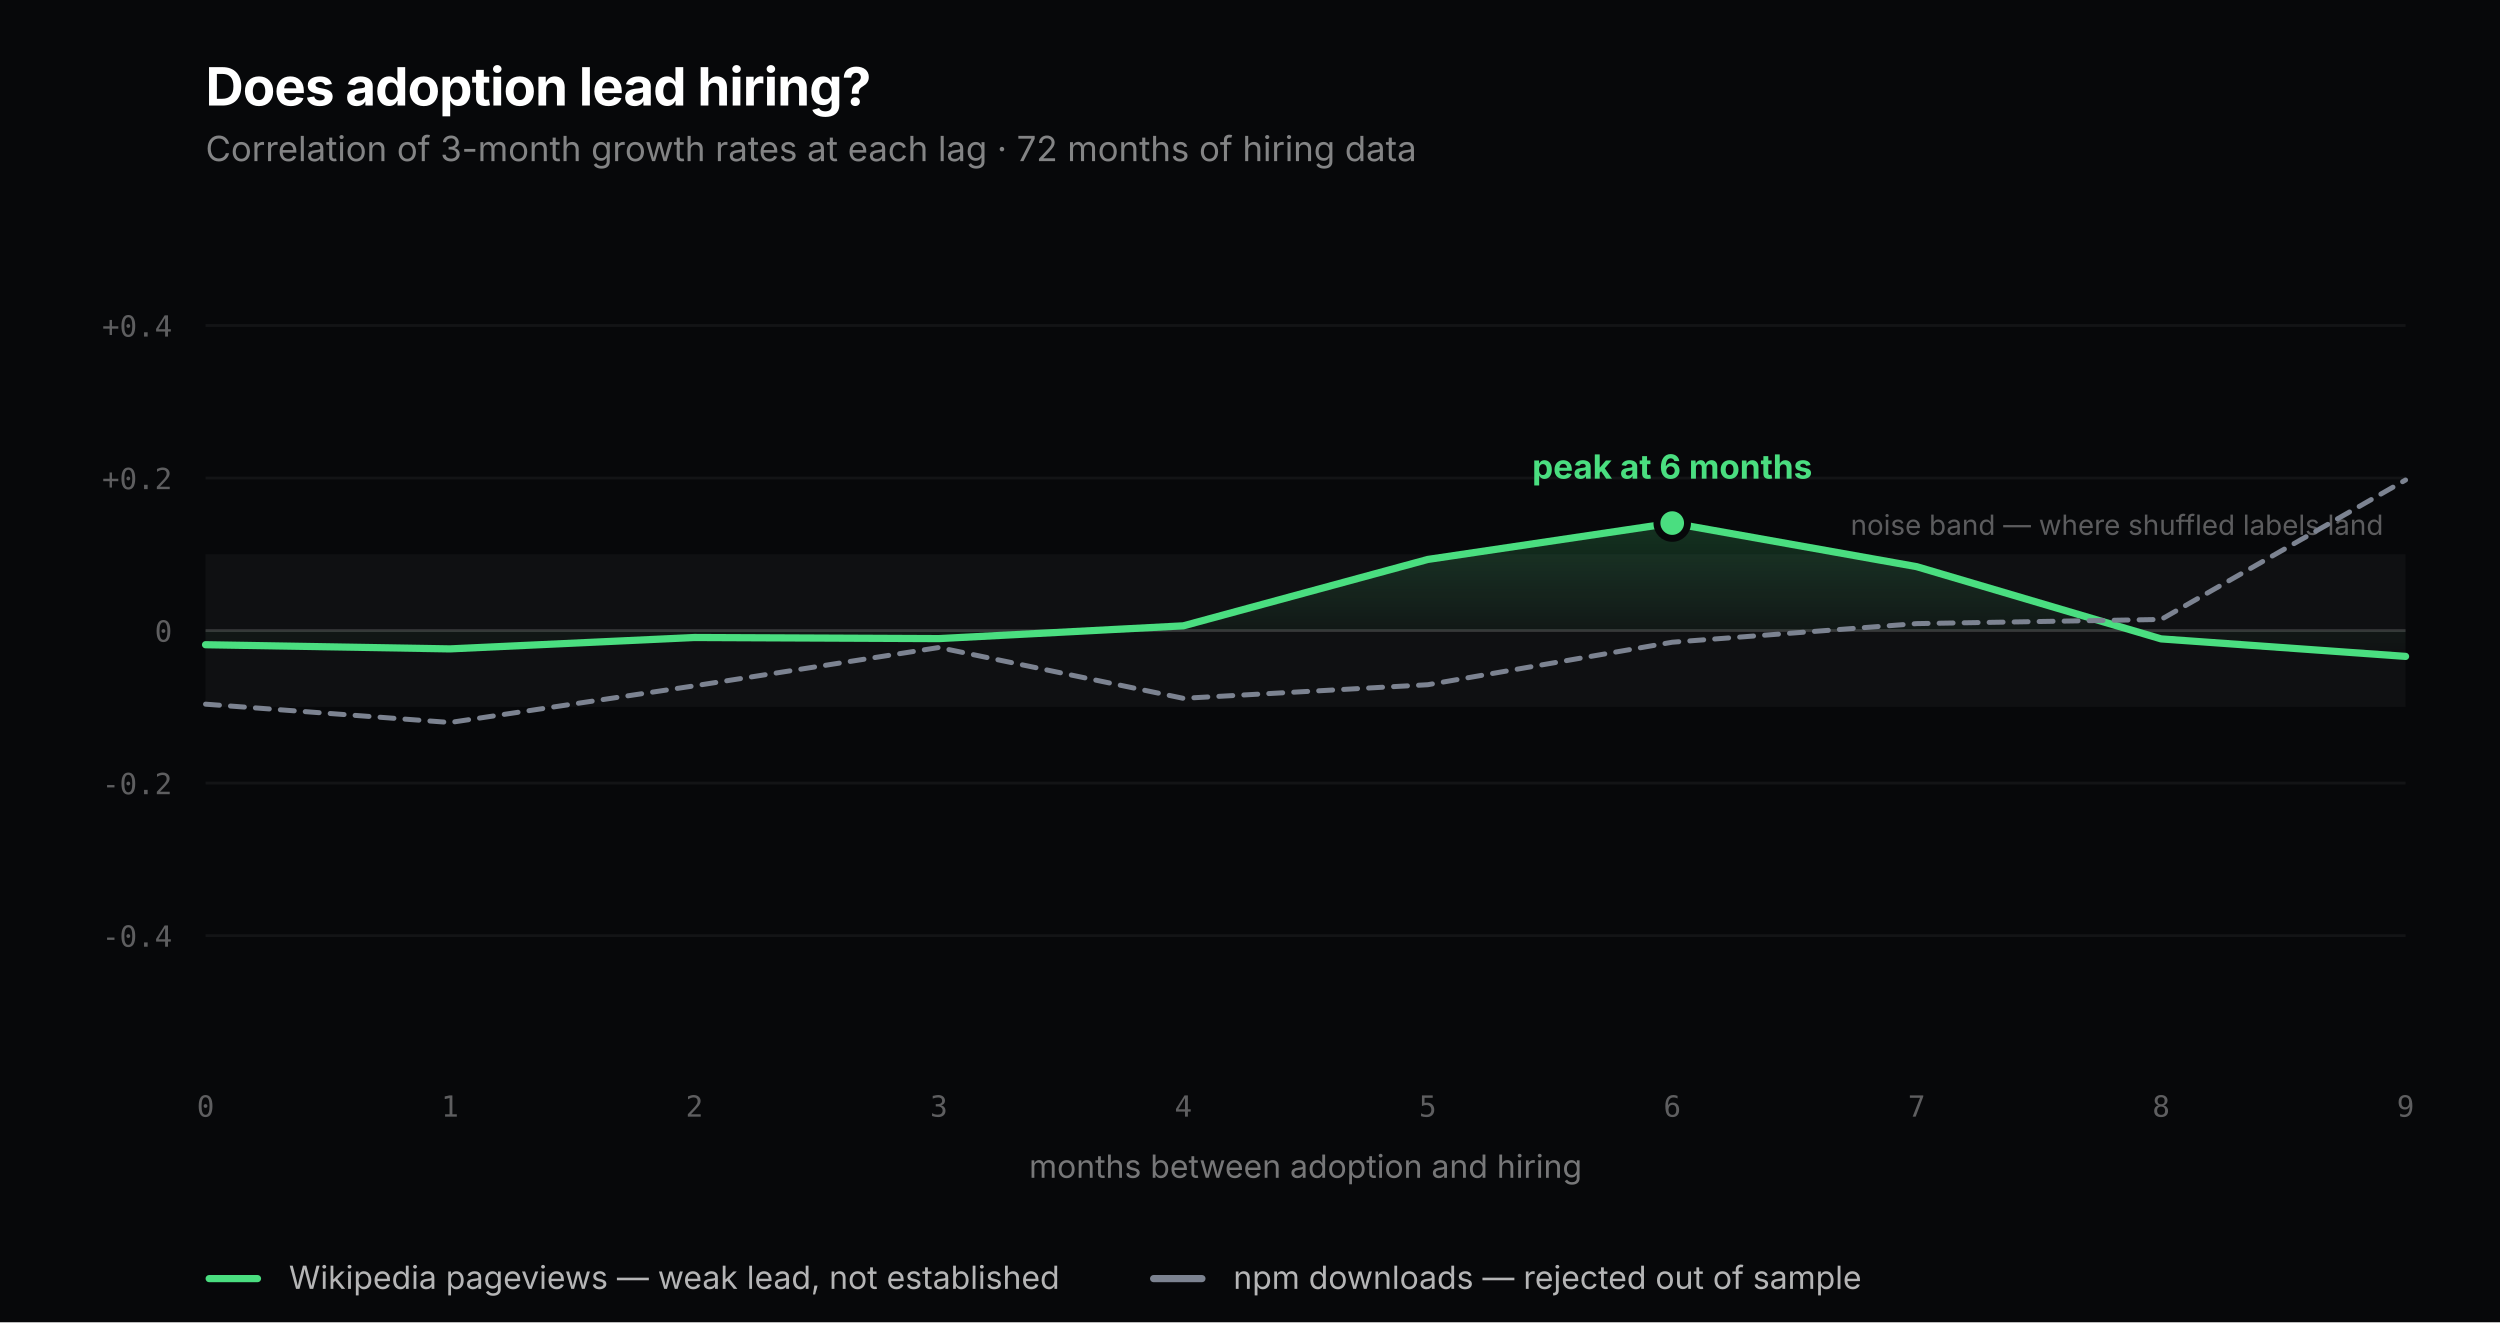
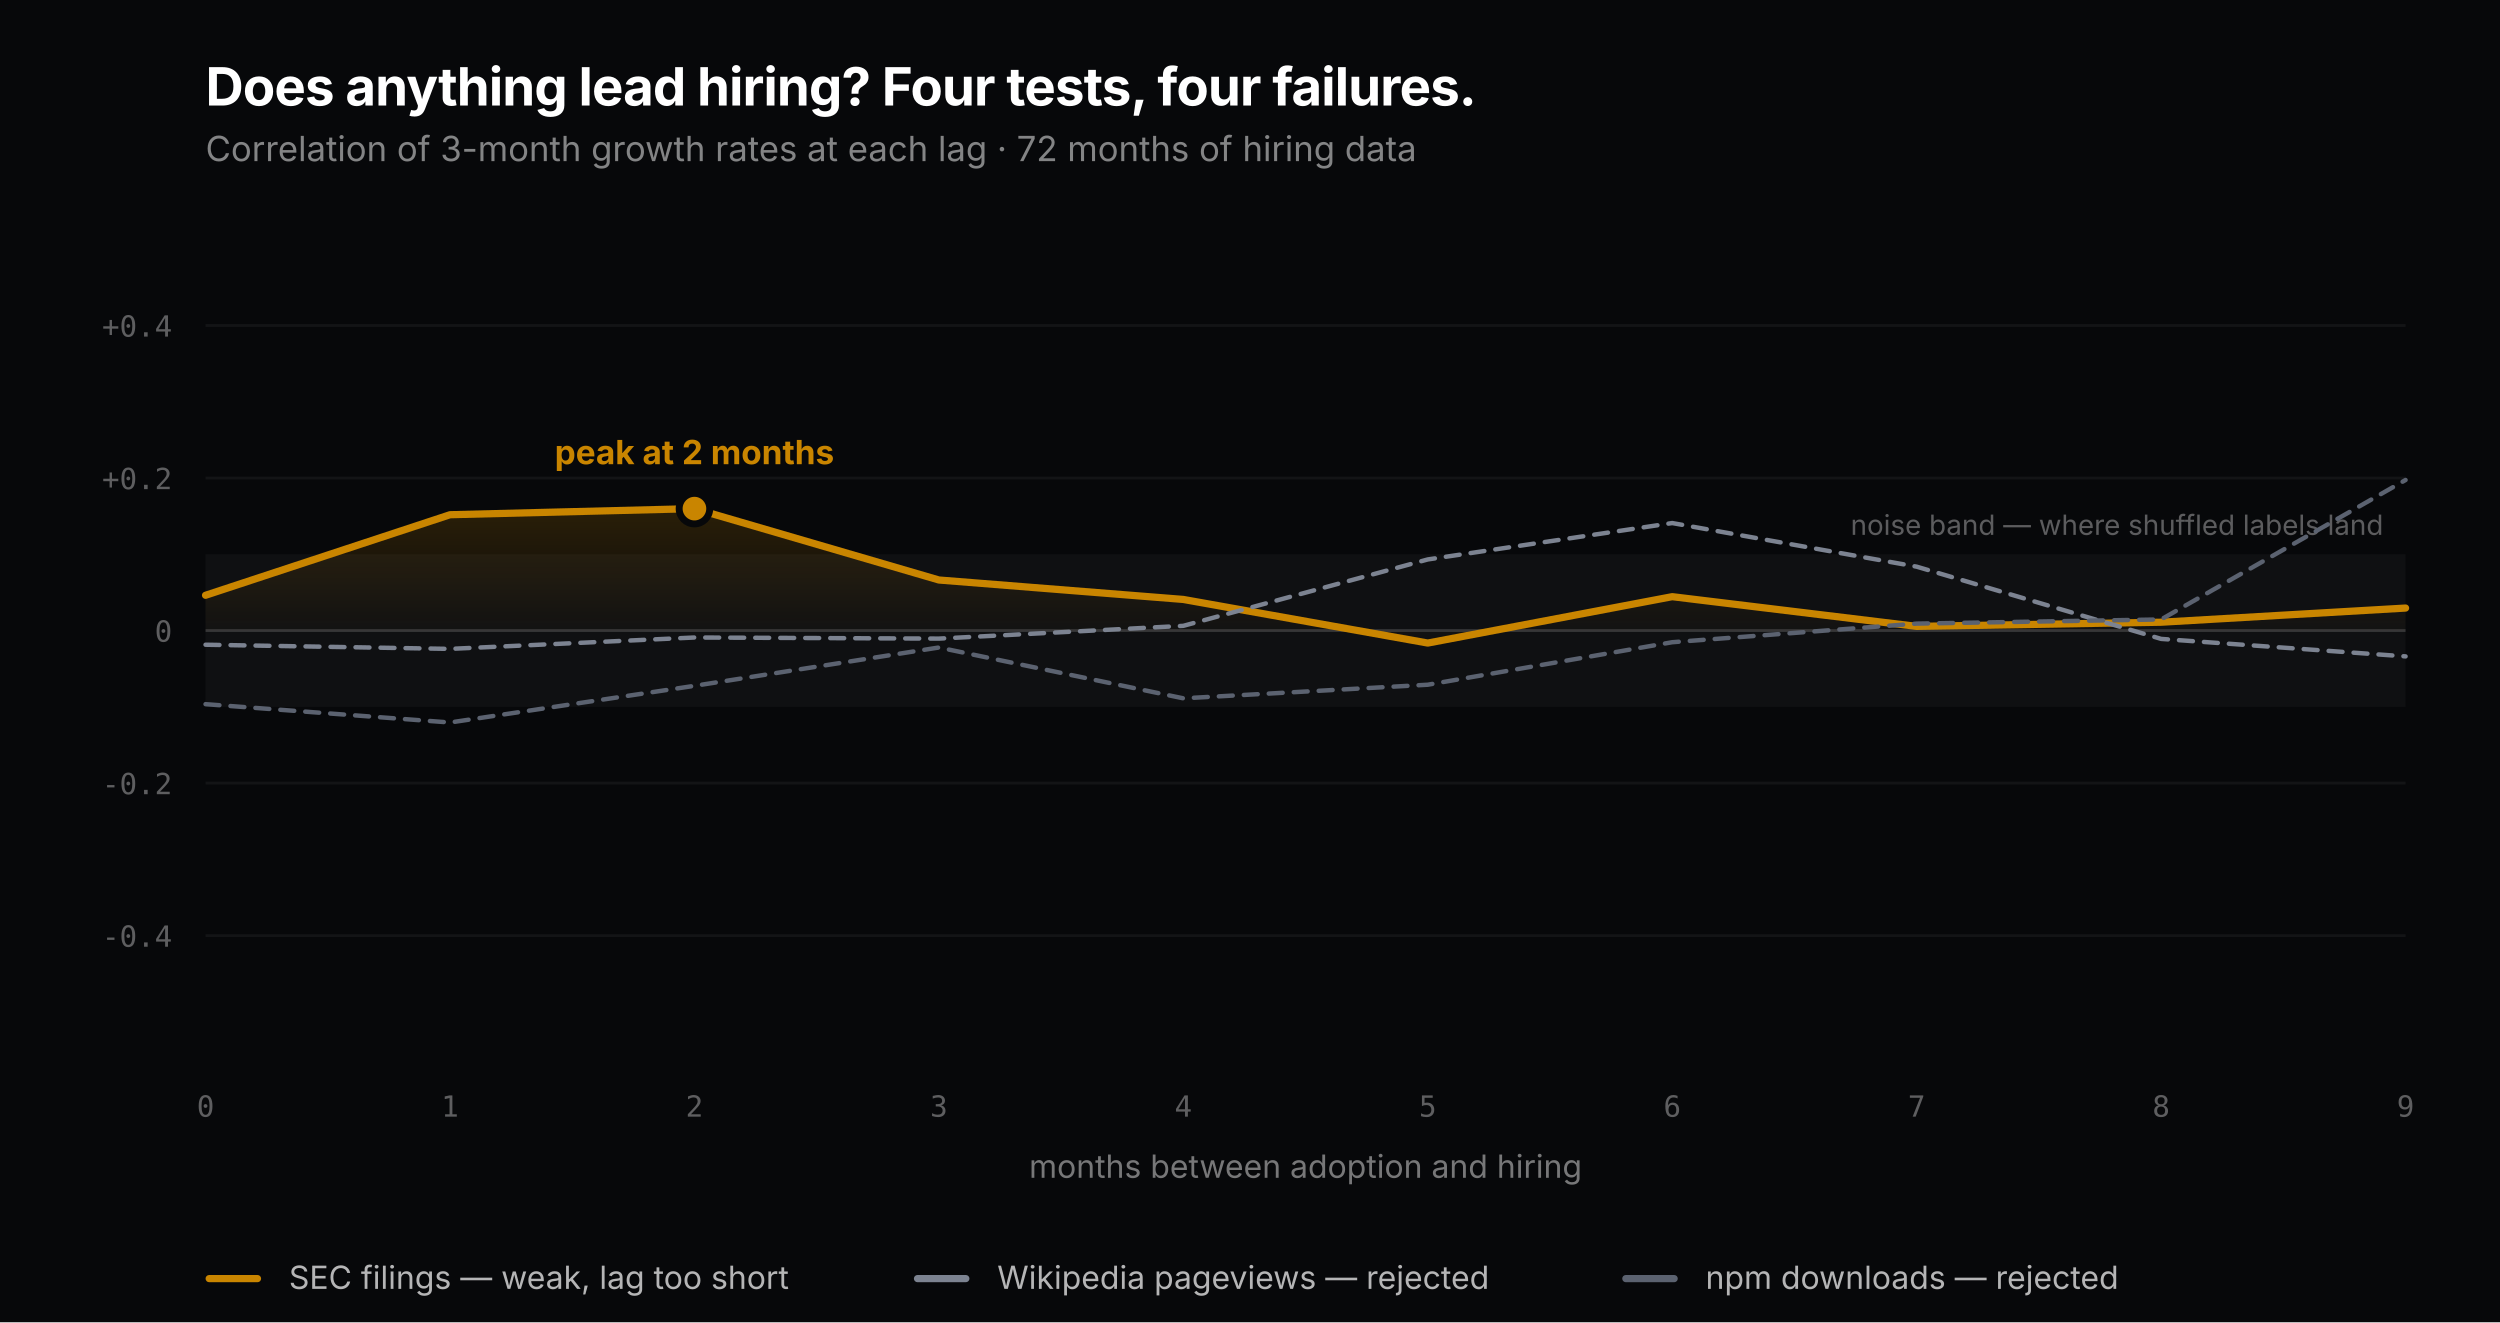
- <svg xmlns="http://www.w3.org/2000/svg" viewBox="0 0 900 476" role="img" aria-label="Correlation between adoption growth and hiring growth at each lag; Wikipedia peaks around 6 months">
+ <svg xmlns="http://www.w3.org/2000/svg" viewBox="0 0 900 476" role="img" aria-label="Correlation between adoption growth and hiring growth at each lag; Wikipedia peaks around 2 months">
  <defs>
    <linearGradient id="wfade" x1="0" y1="0" x2="0" y2="1">
-       <stop offset="0%" stop-color="#4ade80" stop-opacity="0.20" />
-       <stop offset="100%" stop-color="#4ade80" stop-opacity="0" />
+       <stop offset="0%" stop-color="#c98500" stop-opacity="0.18" />
+       <stop offset="100%" stop-color="#c98500" stop-opacity="0" />
    </linearGradient>
  </defs>
  <rect width="900" height="476" fill="#07080a" />
-   <text x="74" y="38" font-family="Inter, Helvetica, Arial, sans-serif" font-size="19" font-weight="700" fill="#fff" letter-spacing="-0.3">Does adoption lead hiring?</text>
+   <text x="74" y="38" font-family="Inter, Helvetica, Arial, sans-serif" font-size="19" font-weight="700" fill="#fff" letter-spacing="-0.3">Does anything lead hiring? Four tests, four failures.</text>
  <text x="74" y="58" font-family="Inter, Helvetica, Arial, sans-serif" font-size="12.5" fill="#ffffff" fill-opacity="0.5">Correlation of 3-month growth rates at each lag · 72 months of hiring data</text>
  <rect x="74" y="199.545" width="792" height="54.909" fill="#ffffff" fill-opacity="0.035" />
  <text x="858" y="192.545" text-anchor="end" font-family="Inter, Helvetica, Arial, sans-serif" font-size="10" fill="#ffffff" fill-opacity="0.34">noise band — where shuffled labels land</text>
  <line x1="74" y1="227" x2="866" y2="227" stroke="#ffffff" stroke-opacity="0.16" stroke-width="1" />
  <line x1="74" y1="336.818" x2="866" y2="336.818" stroke="#ffffff" stroke-opacity="0.05" />
  <text x="62" y="340.818" text-anchor="end" font-family="ui-monospace, Menlo, monospace" font-size="10.5" fill="#ffffff" fill-opacity="0.35">-0.4</text>
  <line x1="74" y1="281.909" x2="866" y2="281.909" stroke="#ffffff" stroke-opacity="0.05" />
  <text x="62" y="285.909" text-anchor="end" font-family="ui-monospace, Menlo, monospace" font-size="10.5" fill="#ffffff" fill-opacity="0.35">-0.2</text>
  <line x1="74" y1="172.091" x2="866" y2="172.091" stroke="#ffffff" stroke-opacity="0.05" />
  <text x="62" y="176.091" text-anchor="end" font-family="ui-monospace, Menlo, monospace" font-size="10.5" fill="#ffffff" fill-opacity="0.35">+0.2</text>
  <line x1="74" y1="117.182" x2="866" y2="117.182" stroke="#ffffff" stroke-opacity="0.05" />
  <text x="62" y="121.182" text-anchor="end" font-family="ui-monospace, Menlo, monospace" font-size="10.5" fill="#ffffff" fill-opacity="0.35">+0.4</text>
  <text x="62" y="231" text-anchor="end" font-family="ui-monospace, Menlo, monospace" font-size="10.5" fill="#ffffff" fill-opacity="0.35">0</text>
  <text x="74" y="402" text-anchor="middle" font-family="ui-monospace, Menlo, monospace" font-size="10.5" fill="#ffffff" fill-opacity="0.35">0</text>
  <text x="162" y="402" text-anchor="middle" font-family="ui-monospace, Menlo, monospace" font-size="10.5" fill="#ffffff" fill-opacity="0.35">1</text>
  <text x="250" y="402" text-anchor="middle" font-family="ui-monospace, Menlo, monospace" font-size="10.5" fill="#ffffff" fill-opacity="0.35">2</text>
  <text x="338" y="402" text-anchor="middle" font-family="ui-monospace, Menlo, monospace" font-size="10.5" fill="#ffffff" fill-opacity="0.35">3</text>
  <text x="426" y="402" text-anchor="middle" font-family="ui-monospace, Menlo, monospace" font-size="10.5" fill="#ffffff" fill-opacity="0.35">4</text>
  <text x="514" y="402" text-anchor="middle" font-family="ui-monospace, Menlo, monospace" font-size="10.5" fill="#ffffff" fill-opacity="0.35">5</text>
  <text x="602" y="402" text-anchor="middle" font-family="ui-monospace, Menlo, monospace" font-size="10.5" fill="#ffffff" fill-opacity="0.35">6</text>
  <text x="690" y="402" text-anchor="middle" font-family="ui-monospace, Menlo, monospace" font-size="10.5" fill="#ffffff" fill-opacity="0.35">7</text>
  <text x="778" y="402" text-anchor="middle" font-family="ui-monospace, Menlo, monospace" font-size="10.5" fill="#ffffff" fill-opacity="0.35">8</text>
  <text x="866" y="402" text-anchor="middle" font-family="ui-monospace, Menlo, monospace" font-size="10.5" fill="#ffffff" fill-opacity="0.35">9</text>
  <text x="470" y="424" text-anchor="middle" font-family="Inter, Helvetica, Arial, sans-serif" font-size="11.5" fill="#ffffff" fill-opacity="0.45">months between adoption and hiring</text>
-   <path d="M 74.0 232.1 L 162.0 233.6 L 250.0 229.5 L 338.0 229.9 L 426.0 225.3 L 514.0 201.4 L 602.0 188.3 L 690.0 204.0 L 778.0 230.0 L 866.0 236.3 L 866 227 L 74 227 Z" fill="url(#wfade)" />
-   <path d="M 74.0 232.1 L 162.0 233.6 L 250.0 229.5 L 338.0 229.9 L 426.0 225.3 L 514.0 201.4 L 602.0 188.3 L 690.0 204.0 L 778.0 230.0 L 866.0 236.3" fill="none" stroke="#4ade80" stroke-width="2.6" stroke-linecap="round" stroke-linejoin="round" />
-   <path d="M 74.0 253.5 L 162.0 260.1 L 250.0 246.9 L 338.0 233.1 L 426.0 251.4 L 514.0 246.5 L 602.0 231.2 L 690.0 224.5 L 778.0 223.0 L 866.0 172.8" fill="none" stroke="#7c8391" stroke-width="1.8" stroke-linecap="round" stroke-linejoin="round" stroke-dasharray="5 4" />
-   <circle cx="602" cy="188.31" r="5.5" fill="#4ade80" stroke="#07080a" stroke-width="2.5" />
-   <text x="602" y="172.31" text-anchor="middle" font-family="Inter, Helvetica, Arial, sans-serif" font-size="12" font-weight="700" fill="#4ade80">peak at 6 months</text>
+   <path d="M 74.0 214.3 L 162.0 185.3 L 250.0 183.1 L 338.0 208.8 L 426.0 215.8 L 514.0 231.5 L 602.0 214.8 L 690.0 225.5 L 778.0 224.0 L 866.0 218.9 L 866 227 L 74 227 Z" fill="url(#wfade)" />
+   <path d="M 74.0 214.3 L 162.0 185.3 L 250.0 183.1 L 338.0 208.8 L 426.0 215.8 L 514.0 231.5 L 602.0 214.8 L 690.0 225.5 L 778.0 224.0 L 866.0 218.9" fill="none" stroke="#c98500" stroke-width="2.6" stroke-linecap="round" stroke-linejoin="round" />
+   <path d="M 74.0 232.1 L 162.0 233.6 L 250.0 229.5 L 338.0 229.9 L 426.0 225.3 L 514.0 201.4 L 602.0 188.3 L 690.0 204.0 L 778.0 230.0 L 866.0 236.3" fill="none" stroke="#7c8391" stroke-width="1.6" stroke-linecap="round" stroke-linejoin="round" stroke-dasharray="5 4" />
+   <path d="M 74.0 253.5 L 162.0 260.1 L 250.0 246.9 L 338.0 233.1 L 426.0 251.4 L 514.0 246.5 L 602.0 231.2 L 690.0 224.5 L 778.0 223.0 L 866.0 172.8" fill="none" stroke="#5b6270" stroke-width="1.6" stroke-linecap="round" stroke-linejoin="round" stroke-dasharray="5 4" />
+   <circle cx="250" cy="183.105" r="5.5" fill="#c98500" stroke="#07080a" stroke-width="2.5" />
+   <text x="250" y="167.105" text-anchor="middle" font-family="Inter, Helvetica, Arial, sans-serif" font-size="12" font-weight="700" fill="#c98500">peak at 2 months</text>
  <g transform="translate(74, 454)">
    <g transform="translate(0, 0)">
-       <rect width="20" height="2.6" y="5" rx="1.3" fill="#4ade80" />
-       <text x="30" y="10" font-family="Inter, Helvetica, Arial, sans-serif" font-size="11.5" fill="#ffffff" fill-opacity="0.7">Wikipedia pageviews — weak lead, not established</text>
+       <rect width="20" height="2.6" y="5" rx="1.3" fill="#c98500" />
+       <text x="30" y="10" font-family="Inter, Helvetica, Arial, sans-serif" font-size="11.5" fill="#ffffff" fill-opacity="0.7">SEC filings — weak, lag too short</text>
    </g>
-     <g transform="translate(340, 0)">
+     <g transform="translate(255, 0)">
      <rect width="20" height="2.6" y="5" rx="1.3" fill="#7c8391" />
-       <text x="30" y="10" font-family="Inter, Helvetica, Arial, sans-serif" font-size="11.5" fill="#ffffff" fill-opacity="0.7">npm downloads — rejected out of sample</text>
+       <text x="30" y="10" font-family="Inter, Helvetica, Arial, sans-serif" font-size="11.5" fill="#ffffff" fill-opacity="0.7">Wikipedia pageviews — rejected</text>
+     </g>
+     <g transform="translate(510, 0)">
+       <rect width="20" height="2.6" y="5" rx="1.3" fill="#5b6270" />
+       <text x="30" y="10" font-family="Inter, Helvetica, Arial, sans-serif" font-size="11.5" fill="#ffffff" fill-opacity="0.7">npm downloads — rejected</text>
    </g>
  </g>
</svg>
